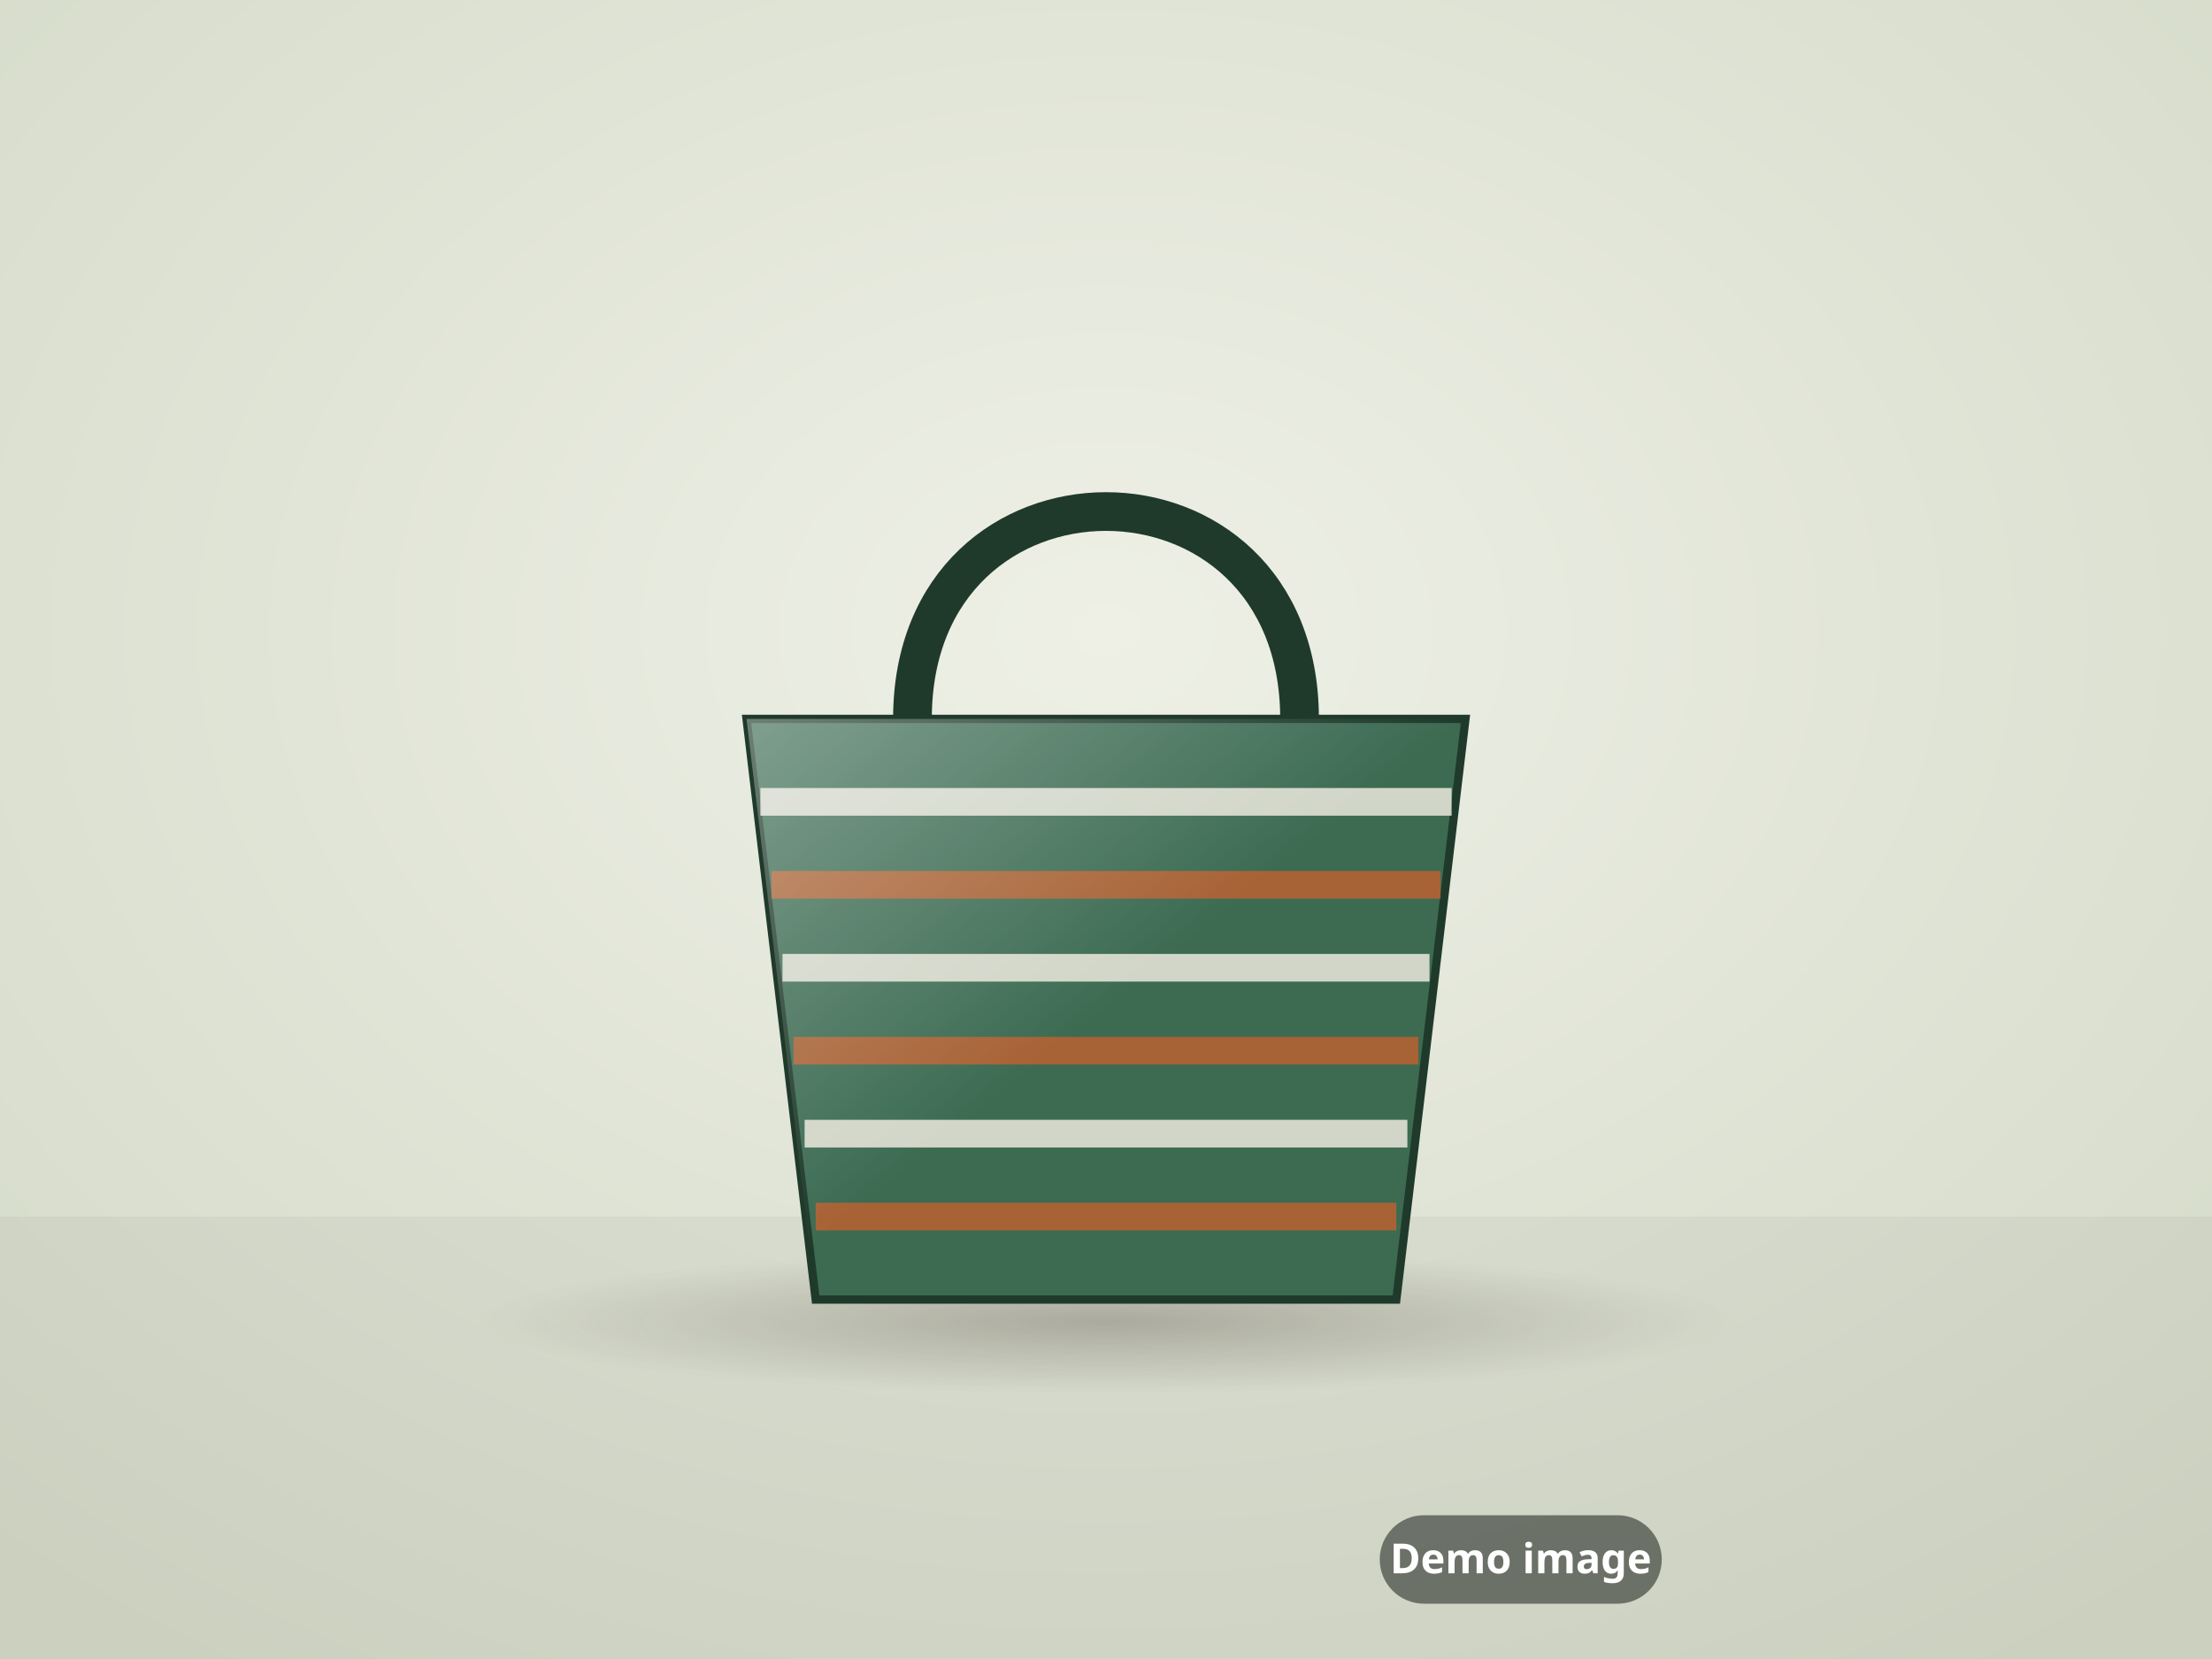
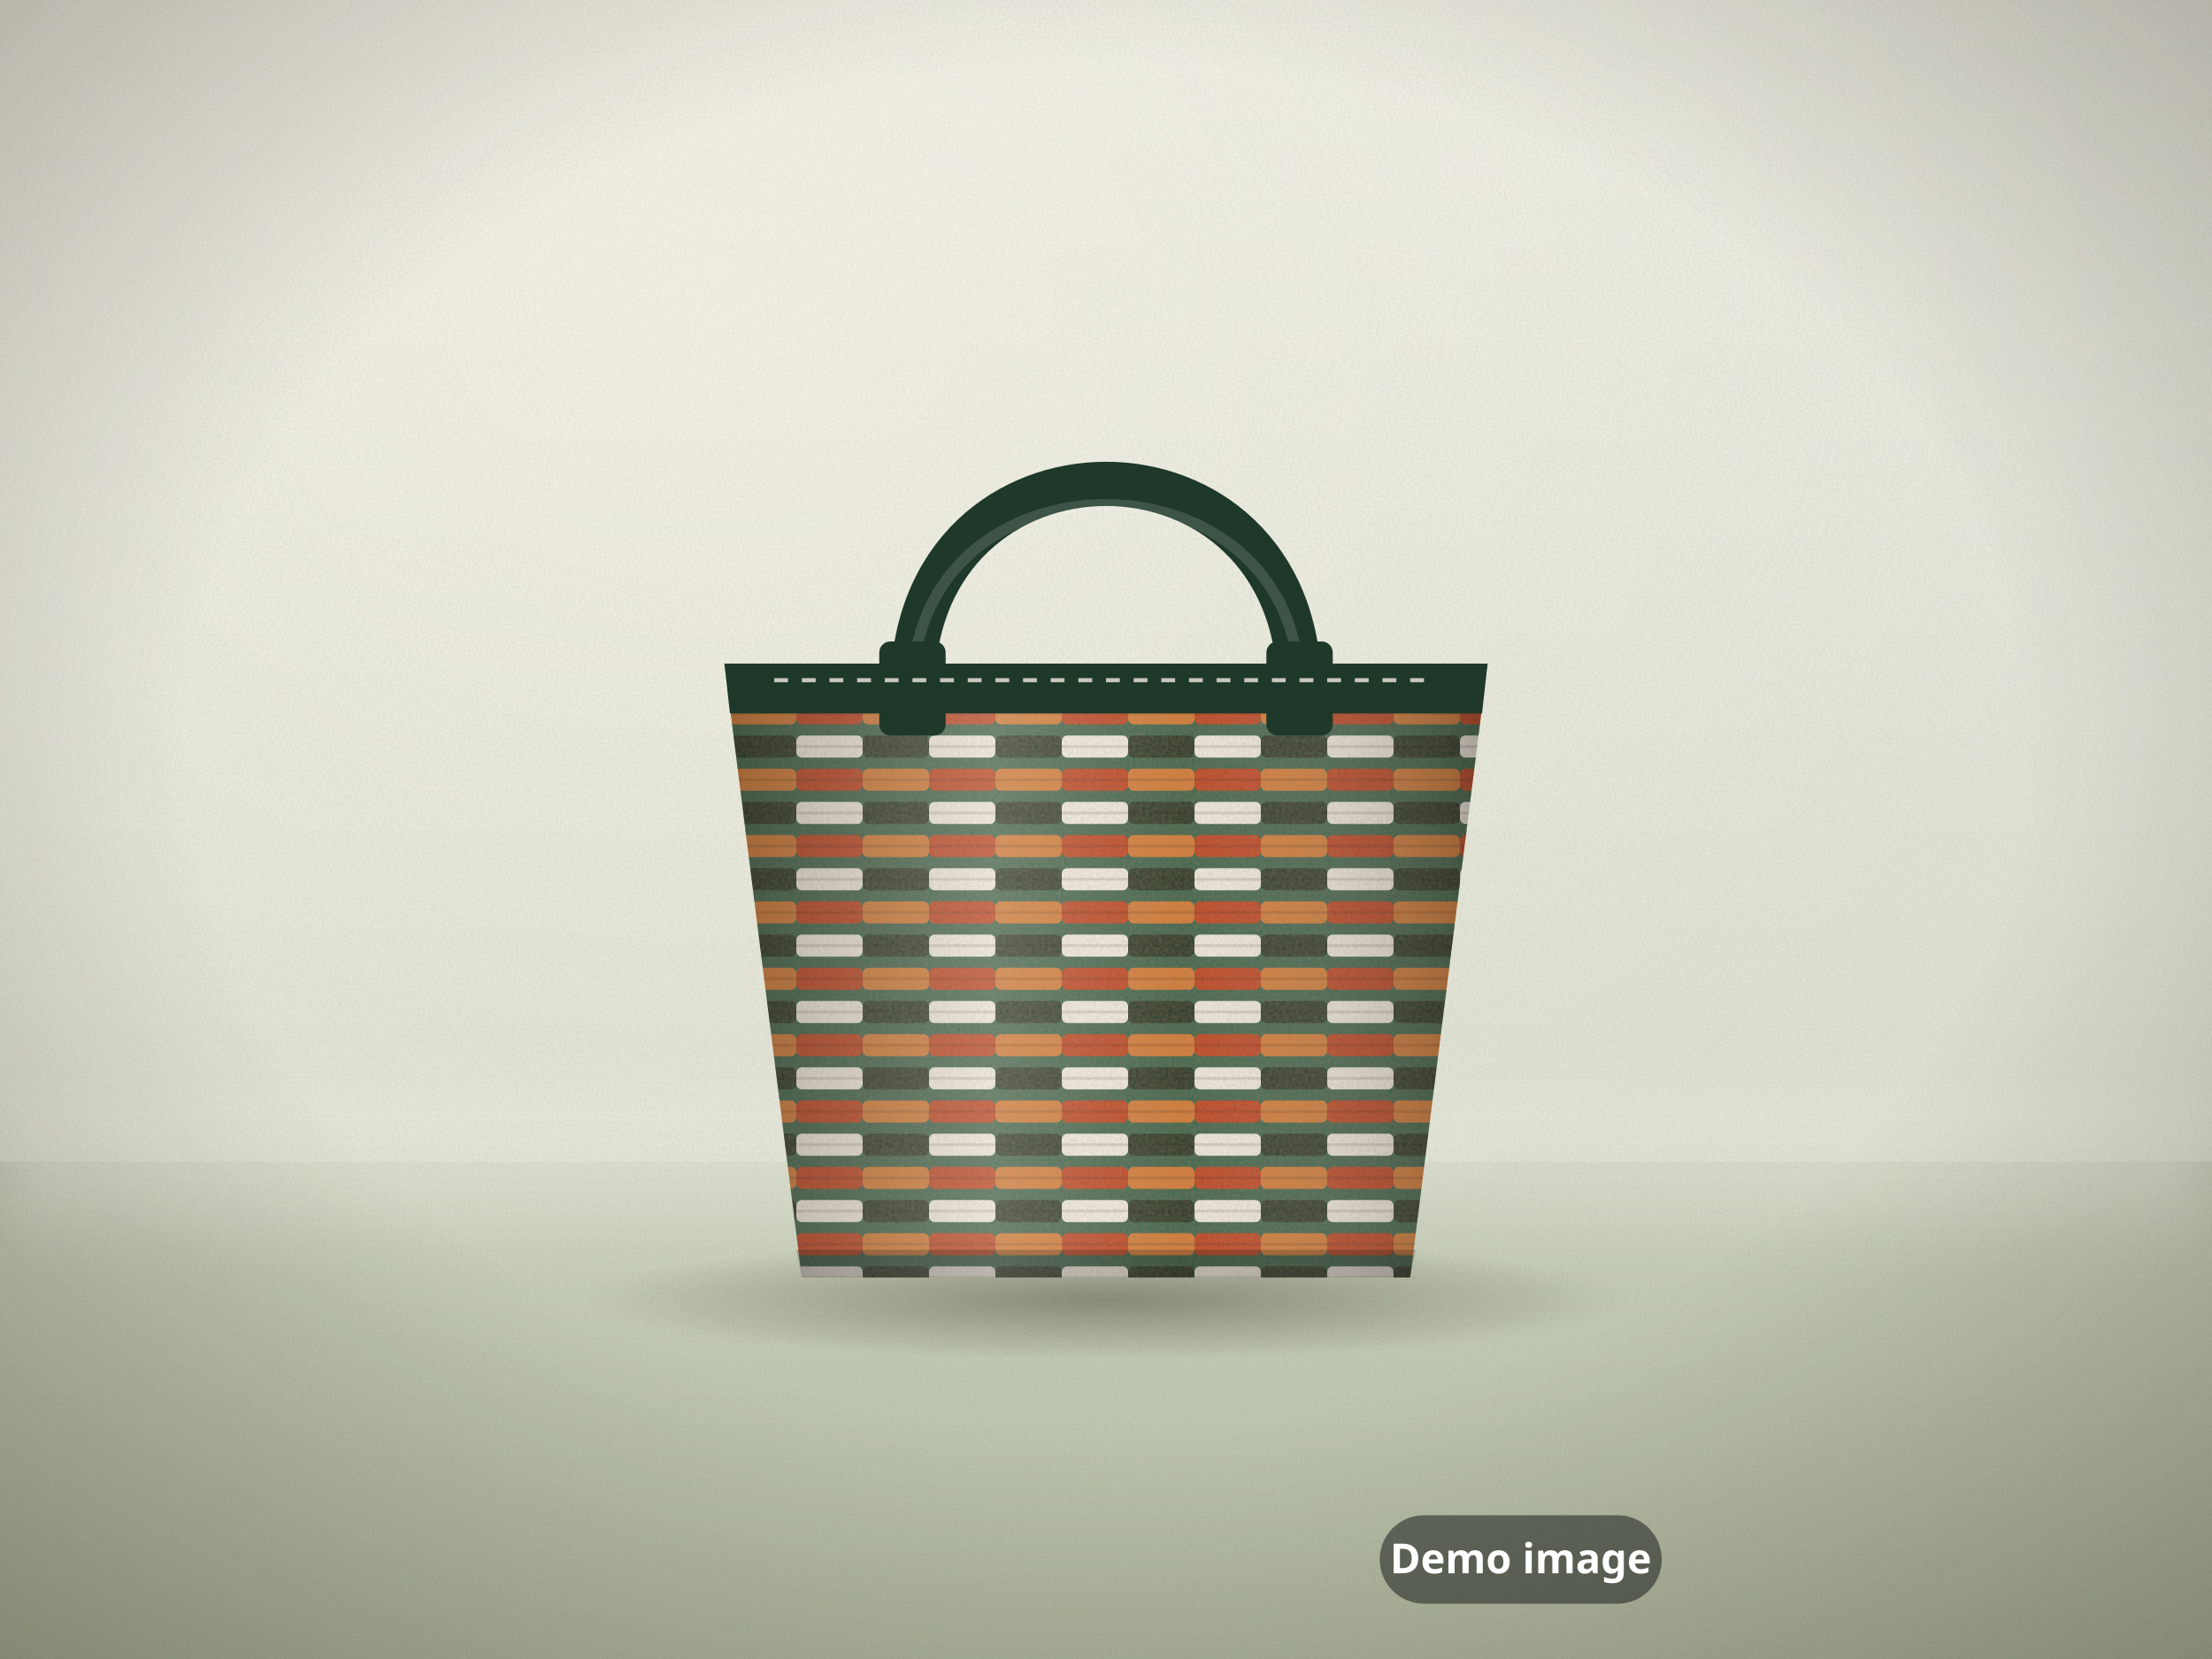
- <svg xmlns="http://www.w3.org/2000/svg" viewBox="0 0 800 600" role="img" aria-label="Demo image: Woven tote">
+ <svg xmlns="http://www.w3.org/2000/svg" viewBox="0 0 800 600" role="img" aria-label="Demo image: Woven fabric tote">
  <defs>
-     <radialGradient id="bg" cx="50%" cy="38%" r="75%">
+     <filter id="fiber" x="-5%" y="-5%" width="110%" height="110%">
+       <feTurbulence type="fractalNoise" baseFrequency="0.85" numOctaves="3" seed="4" result="n" />
+       <feColorMatrix in="n" type="matrix" values="0 0 0 0 0.35  0 0 0 0 0.25  0 0 0 0 0.15  0 0 0 0.28 0" result="t" />
+       <feComposite in="t" in2="SourceGraphic" operator="in" result="tm" />
+       <feMerge>
+         <feMergeNode in="SourceGraphic" />
+         <feMergeNode in="tm" />
+       </feMerge>
+     </filter>
+     <filter id="grain" x="0" y="0" width="100%" height="100%">
+       <feTurbulence type="fractalNoise" baseFrequency="1.1" numOctaves="2" seed="9" stitchTiles="stitch" />
+       <feColorMatrix type="matrix" values="0 0 0 0 0.2  0 0 0 0 0.15  0 0 0 0 0.1  0 0 0 0.55 0" />
+     </filter>
+     <filter id="blur10" x="-50%" y="-50%" width="200%" height="200%">
+       <feGaussianBlur stdDeviation="10" />
+     </filter>
+     <filter id="blur4" x="-50%" y="-50%" width="200%" height="200%">
+       <feGaussianBlur stdDeviation="4" />
+     </filter>
+     <filter id="blur2" x="-50%" y="-50%" width="200%" height="200%">
+       <feGaussianBlur stdDeviation="1.6" />
+     </filter>
+     <filter id="glow" x="-80%" y="-80%" width="260%" height="260%">
+       <feGaussianBlur stdDeviation="22" />
+     </filter>
+     <radialGradient id="key" cx="32%" cy="18%" r="65%">
+       <stop offset="0" stop-color="#fffaf0" stop-opacity="0.55" />
+       <stop offset="1" stop-color="#fffaf0" stop-opacity="0" />
+     </radialGradient>
+     <radialGradient id="vignette" cx="50%" cy="45%" r="75%">
+       <stop offset="0.55" stop-color="#20160c" stop-opacity="0" />
+       <stop offset="1" stop-color="#20160c" stop-opacity="0.32" />
+     </radialGradient>
+     <radialGradient id="contact" cx="50%" cy="50%" r="50%">
+       <stop offset="0" stop-color="#20160c" stop-opacity="0.5" />
+       <stop offset="1" stop-color="#20160c" stop-opacity="0" />
+     </radialGradient>
+     <linearGradient id="sheenV" x1="0" y1="0" x2="1" y2="0">
+       <stop offset="0" stop-color="#000" stop-opacity="0.22" />
+       <stop offset="0.35" stop-color="#fff" stop-opacity="0.18" />
+       <stop offset="0.6" stop-color="#fff" stop-opacity="0" />
+       <stop offset="1" stop-color="#000" stop-opacity="0.28" />
+     </linearGradient>
+     <pattern id="woodgrain" width="240" height="26" patternUnits="userSpaceOnUse">
+       <path d="M0 5 C 60 2, 120 9, 240 5 M0 13 C 80 16, 150 9, 240 13 M0 21 C 50 19, 170 25, 240 21" fill="none" stroke="#7d5a30" stroke-opacity="0.35" stroke-width="1.2" />
+       <path d="M30 9 C 60 7, 90 11, 120 9" fill="none" stroke="#fff" stroke-opacity="0.12" stroke-width="2" />
+     </pattern>
+     <pattern id="weave" width="48" height="24" patternUnits="userSpaceOnUse">
+       <rect width="48" height="24" fill="#3c6b52" />
+       <rect x="0" y="2" width="24" height="8" rx="2" fill="#f7f1e6" />
+       <rect x="24" y="14" width="24" height="8" rx="2" fill="#d9823b" />
+       <rect x="24" y="2" width="24" height="8" rx="2" fill="#1f3a2b" />
+       <rect x="0" y="14" width="24" height="8" rx="2" fill="#c4471e" />
+       <path d="M0 6 H48 M0 18 H48" stroke="#000" stroke-opacity="0.12" />
+     </pattern>
+     <pattern id="stripes" width="14" height="14" patternUnits="userSpaceOnUse" patternTransform="rotate(35)">
+       <rect width="14" height="14" fill="#f7f1e6" />
+       <rect width="6" height="14" fill="#c4471e" />
+     </pattern>
+     <pattern id="dots" width="16" height="16" patternUnits="userSpaceOnUse">
+       <rect width="16" height="16" fill="#3c6b52" />
+       <circle cx="8" cy="8" r="3" fill="#f7f1e6" />
+     </pattern>
+     <pattern id="check" width="20" height="20" patternUnits="userSpaceOnUse">
+       <rect width="20" height="20" fill="#e8a33a" />
+       <rect width="10" height="10" fill="#d9823b" />
+       <rect x="10" y="10" width="10" height="10" fill="#d9823b" />
+     </pattern>
+     <pattern id="ikat" width="24" height="24" patternUnits="userSpaceOnUse">
+       <rect width="24" height="24" fill="#8fb09c" />
+       <path d="M12 3 L20 12 L12 21 L4 12 Z" fill="none" stroke="#1f3a2b" stroke-width="2" />
+     </pattern>
+     <pattern id="flecks" width="60" height="60" patternUnits="userSpaceOnUse">
+       <rect width="60" height="60" fill="#ecdcc0" />
+       <ellipse cx="10" cy="12" rx="4" ry="2" fill="#c9705a" transform="rotate(30 10 12)" />
+       <ellipse cx="40" cy="8" rx="3" ry="1.6" fill="#e8a33a" transform="rotate(-20 40 8)" />
+       <ellipse cx="28" cy="34" rx="4" ry="2" fill="#c4471e" fill-opacity="0.8" transform="rotate(70 28 34)" />
+       <ellipse cx="50" cy="44" rx="3" ry="1.5" fill="#6f8f5a" transform="rotate(10 50 44)" />
+       <ellipse cx="12" cy="50" rx="3.5" ry="1.6" fill="#c9705a" fill-opacity="0.7" transform="rotate(-40 12 50)" />
+     </pattern>
+     <linearGradient id="wall" x1="0" y1="0" x2="0" y2="1">
      <stop offset="0" stop-color="#eef0e6" />
-       <stop offset="1" stop-color="#d3d9c7" />
-     </radialGradient>
-     <radialGradient id="floor" cx="50%" cy="50%" r="50%">
-       <stop offset="0" stop-color="#3a2f24" stop-opacity="0.28" />
-       <stop offset="1" stop-color="#3a2f24" stop-opacity="0" />
-     </radialGradient>
-     <linearGradient id="sheen" x1="0" y1="0" x2="1" y2="1">
-       <stop offset="0" stop-color="#ffffff" stop-opacity="0.35" />
-       <stop offset="0.5" stop-color="#ffffff" stop-opacity="0" />
+       <stop offset="1" stop-color="#d9dfcf" />
+     </linearGradient>
+     <linearGradient id="floor" x1="0" y1="0" x2="0" y2="1">
+       <stop offset="0" stop-color="#cbd3bf" />
+       <stop offset="1" stop-color="#b9c3aa" />
    </linearGradient>
  </defs>
-   <rect width="800" height="600" fill="url(#bg)" />
-   <rect y="440" width="800" height="160" fill="#000000" fill-opacity="0.04" />
-   <ellipse cx="400" cy="478" rx="230" ry="26" fill="url(#floor)" />
-   <path d="M330 260 C 330 160, 470 160, 470 260" fill="none" stroke="#1f3a2b" stroke-width="14" stroke-linecap="round" />
-   <path d="M270 260 L530 260 L505 470 L295 470 Z" fill="#3c6b52" stroke="#1f3a2b" stroke-width="3" />
-   <line x1="275" y1="290" x2="525" y2="290" stroke="#f7f1e6" stroke-width="10" stroke-opacity="0.8" />
-   <line x1="279" y1="320" x2="521" y2="320" stroke="#c2602f" stroke-width="10" stroke-opacity="0.8" />
-   <line x1="283" y1="350" x2="517" y2="350" stroke="#f7f1e6" stroke-width="10" stroke-opacity="0.8" />
-   <line x1="287" y1="380" x2="513" y2="380" stroke="#c2602f" stroke-width="10" stroke-opacity="0.8" />
-   <line x1="291" y1="410" x2="509" y2="410" stroke="#f7f1e6" stroke-width="10" stroke-opacity="0.8" />
-   <line x1="295" y1="440" x2="505" y2="440" stroke="#c2602f" stroke-width="10" stroke-opacity="0.8" />
-   <path d="M270 260 L530 260 L505 470 L295 470 Z" fill="url(#sheen)" />
+   <rect width="800" height="600" fill="url(#wall)" />
+   <rect y="420" width="800" height="180" fill="url(#floor)" />
+   <rect y="396" width="800" height="48" fill="url(#wall)" opacity="0.6" filter="url(#blur10)" />
+   <rect width="800" height="600" fill="url(#key)" />
+   <ellipse cx="400" cy="470" rx="190" ry="22" fill="url(#contact)" opacity="0.7" />
+   <path d="M 330 250 C 330 150, 470 150, 470 250" stroke="#1f3a2b" stroke-width="16" fill="none" stroke-linecap="round" />
+   <path d="M 330 250 C 330 160, 470 160, 470 250" stroke="#fff" stroke-opacity="0.15" stroke-width="4" fill="none" />
+   <g filter="url(#fiber)">
+     <path d="M 262 240 L 538 240 L 510 462 L 290 462 Z" fill="url(#weave)" />
+   </g>
+   <path d="M 262 240 L 538 240 L 510 462 L 290 462 Z" fill="url(#sheenV)" />
+   <path d="M 262 240 L 538 240 L 536 258 L 264 258 Z" fill="#1f3a2b" />
+   <path d="M 290 462 L 510 462 L 512 452 L 288 452 Z" fill="#000" opacity="0.2" />
+   <rect x="318" y="232" width="24" height="34" rx="4" fill="#1f3a2b" />
+   <rect x="458" y="232" width="24" height="34" rx="4" fill="#1f3a2b" />
+   <path d="M 280 246 H 520" stroke="#f7f1e6" stroke-width="1.5" stroke-dasharray="5 5" opacity="0.8" />
+   <rect width="800" height="600" fill="url(#vignette)" />
+   <rect width="800" height="600" filter="url(#grain)" opacity="0.22" style="mix-blend-mode:multiply" />
  <g font-family="'DM Sans', system-ui, sans-serif">
    <rect x="499" y="548" width="102" height="32" rx="16" fill="#1b1f1c" fill-opacity="0.55" />
    <text x="550" y="569" text-anchor="middle" font-size="15" font-weight="600" fill="#ffffff">Demo image</text>
  </g>
</svg>
